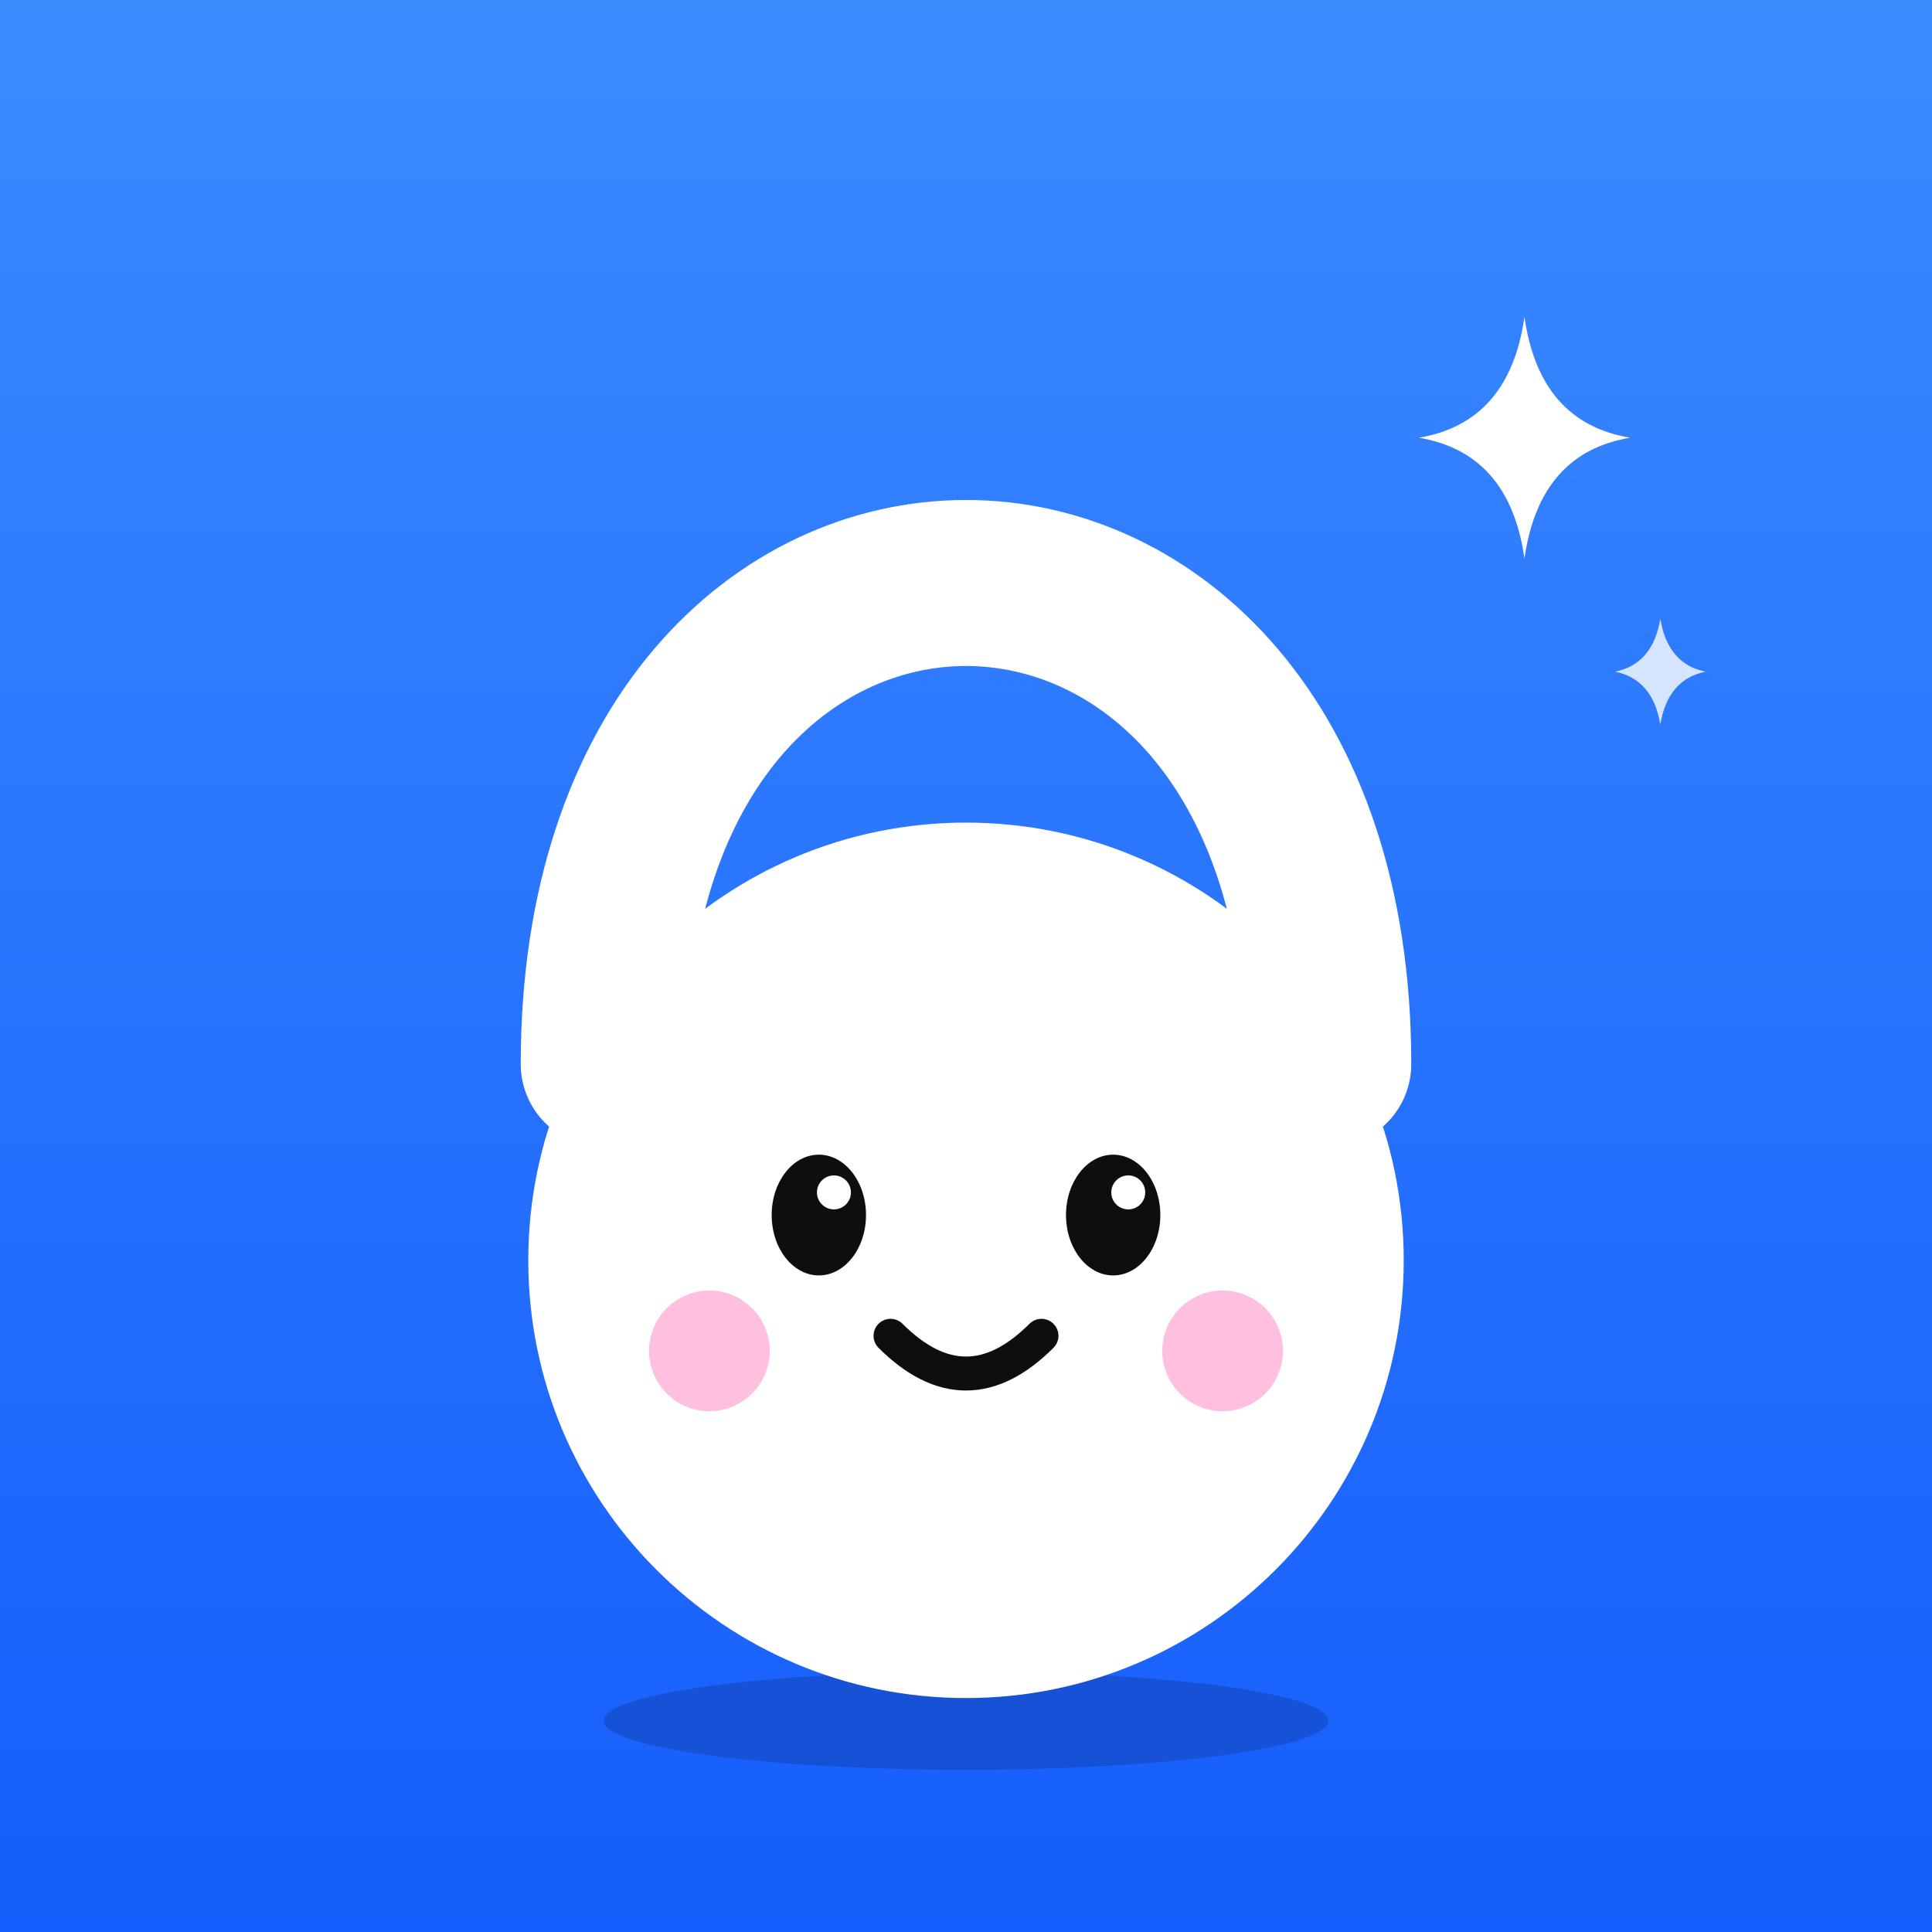
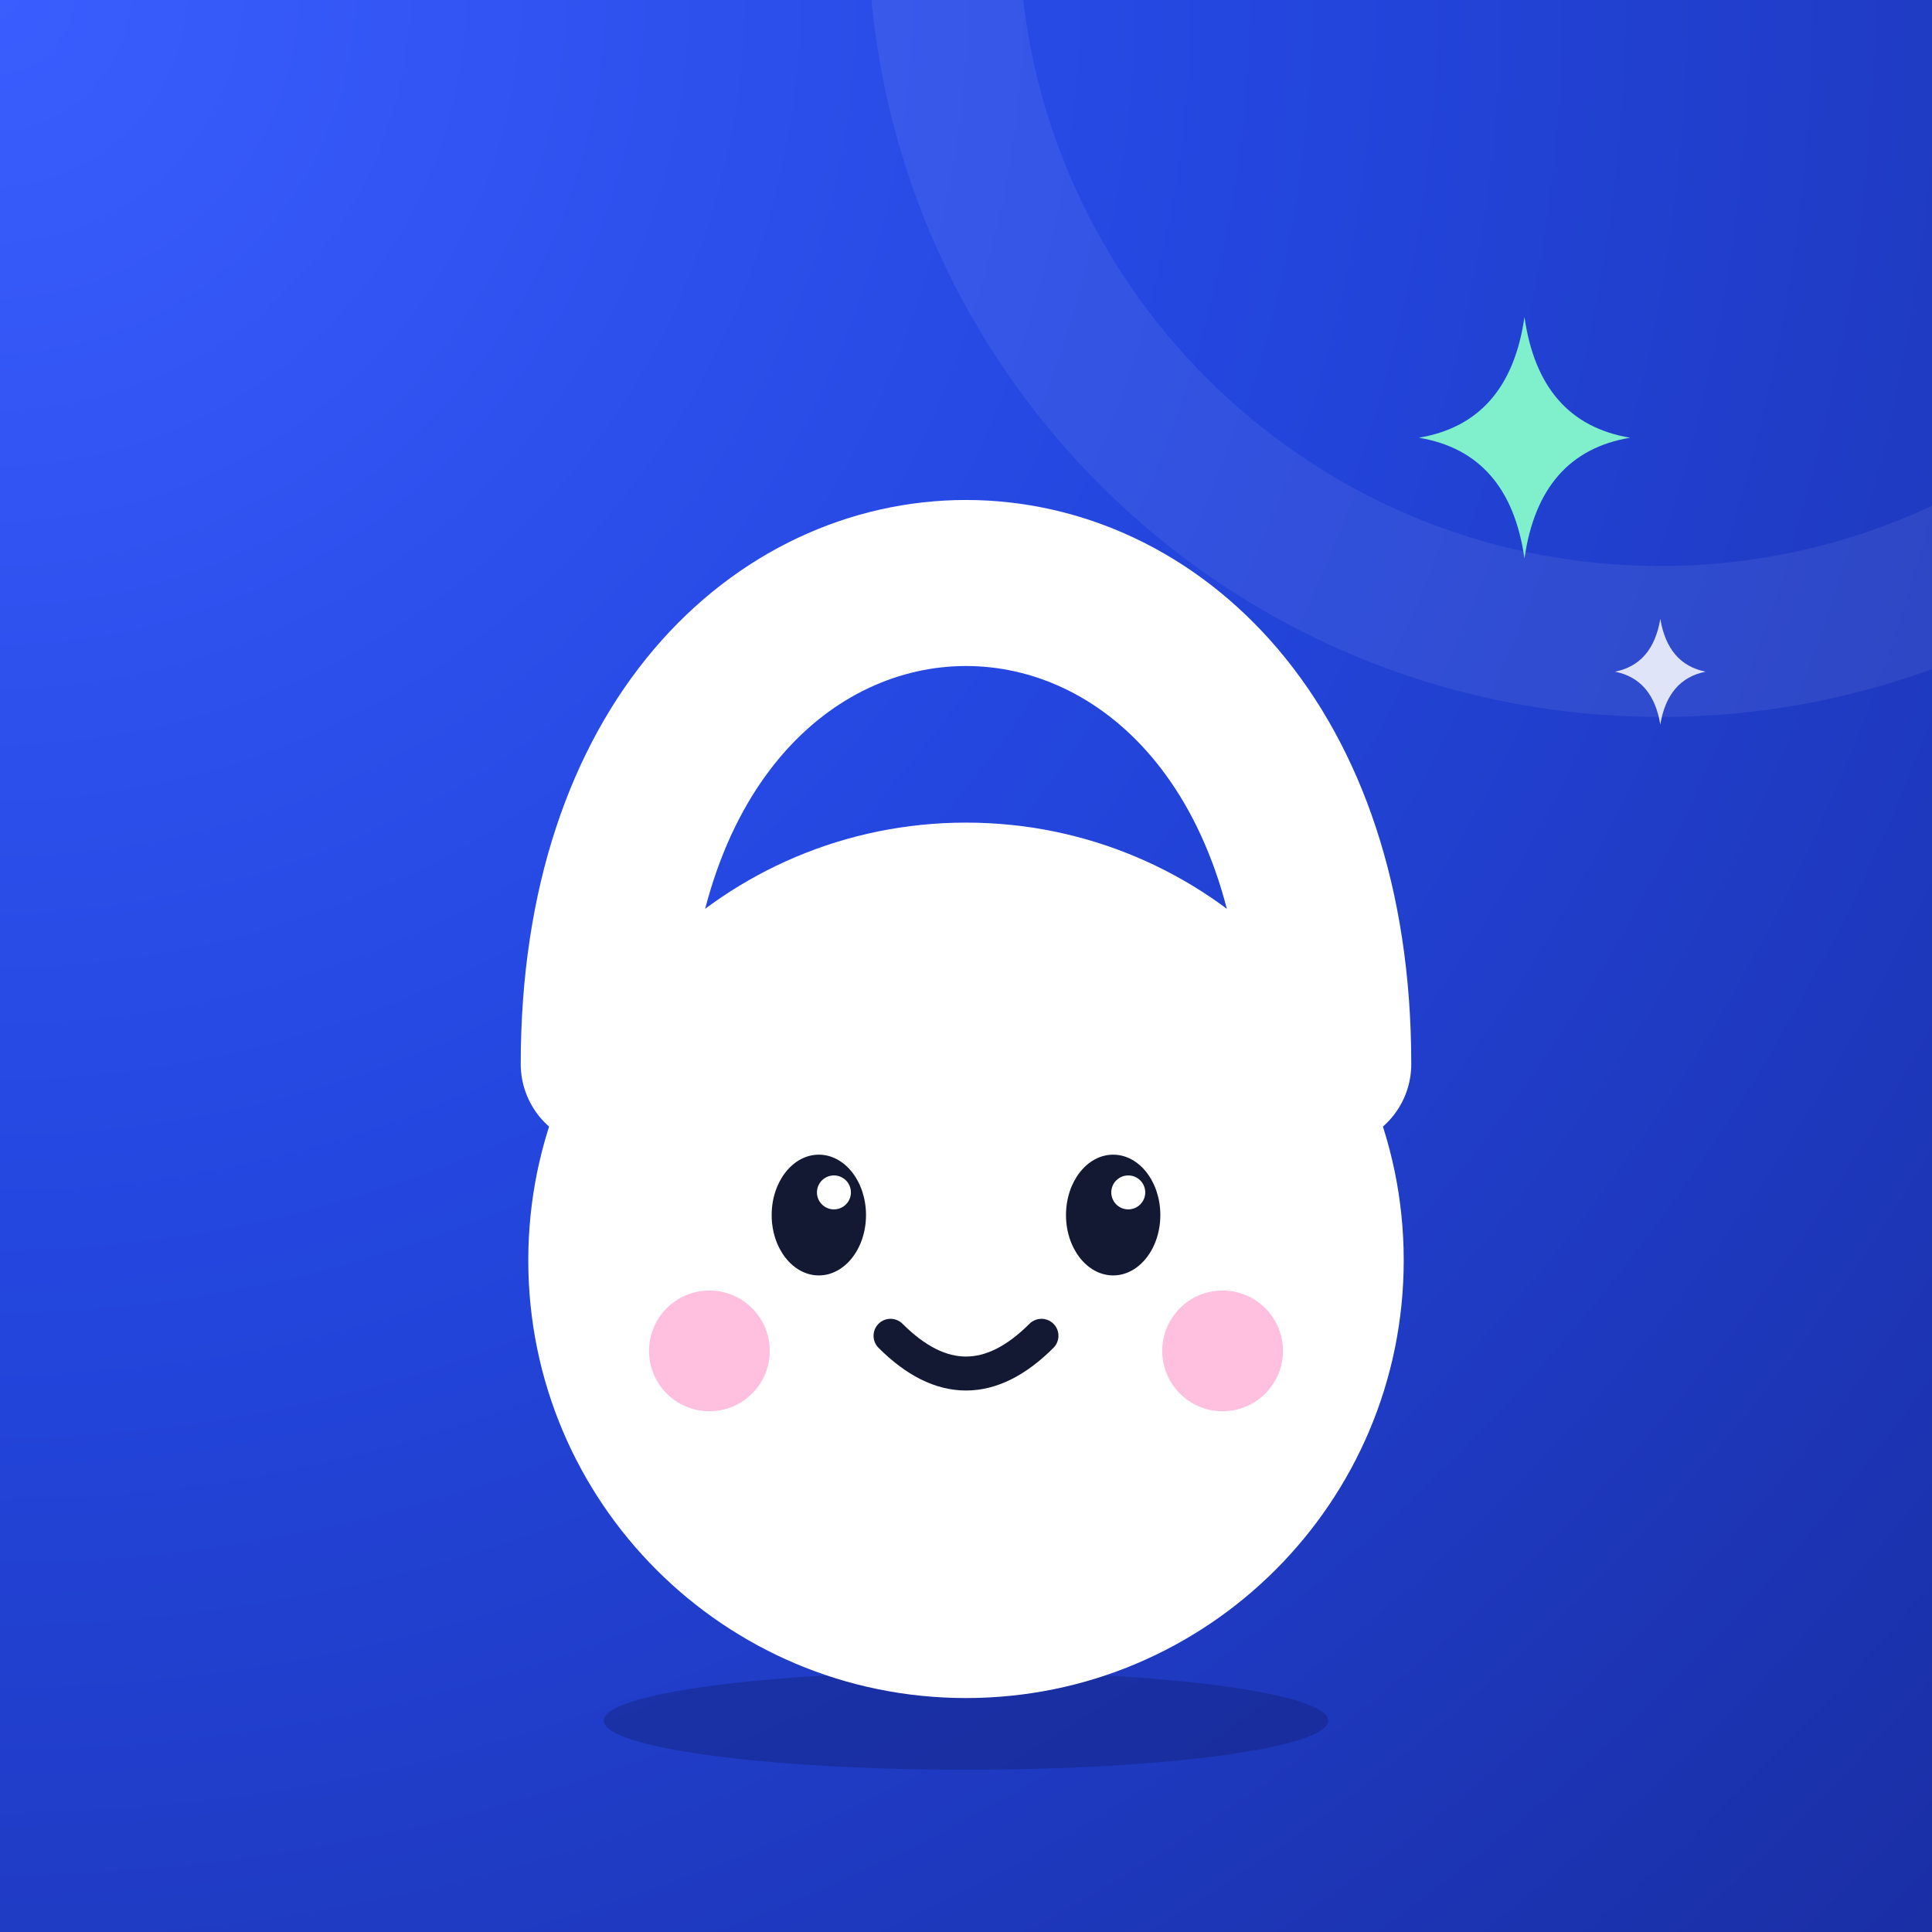
<svg xmlns="http://www.w3.org/2000/svg" viewBox="0 0 512 512">
  <defs>
-     <linearGradient id="bg" x1="0" y1="0" x2="0" y2="1">
-       <stop offset="0" stop-color="#3B8BFF" />
-       <stop offset="1" stop-color="#155DFC" />
-     </linearGradient>
+     <radialGradient id="bg" cx="0" cy="0" r="1.4">
+       <stop offset="0" stop-color="#3A5DFF" />
+       <stop offset="0.45" stop-color="#2447E0" />
+       <stop offset="1" stop-color="#1A2FA6" />
+     </radialGradient>
  </defs>
  <rect width="512" height="512" fill="url(#bg)" />
-   <ellipse cx="256" cy="456" rx="96" ry="13" fill="#0D2673" opacity=".28" />
+   <circle cx="440" cy="-20" r="190" fill="none" stroke="#FFFFFF" stroke-opacity=".07" stroke-width="40" />
+   <ellipse cx="256" cy="456" rx="96" ry="13" fill="#0F1A66" opacity=".35" />
  <path d="M160 282 C160 112 352 112 352 282" fill="none" stroke="#FFFFFF" stroke-width="44" stroke-linecap="round" />
  <circle cx="256" cy="334" r="116" fill="#FFFFFF" />
-   <ellipse cx="217" cy="322" rx="12.5" ry="16" fill="#0E0E0F" />
-   <ellipse cx="295" cy="322" rx="12.5" ry="16" fill="#0E0E0F" />
+   <ellipse cx="217" cy="322" rx="12.5" ry="16" fill="#131833" />
+   <ellipse cx="295" cy="322" rx="12.5" ry="16" fill="#131833" />
  <circle cx="221" cy="316" r="4.5" fill="#FFFFFF" />
  <circle cx="299" cy="316" r="4.5" fill="#FFFFFF" />
  <circle cx="188" cy="358" r="16" fill="#FFC0DF" />
  <circle cx="324" cy="358" r="16" fill="#FFC0DF" />
-   <path d="M236 354 Q256 374 276 354" fill="none" stroke="#0E0E0F" stroke-width="9" stroke-linecap="round" />
-   <path d="M404 84 Q408 112 432 116 Q408 120 404 148 Q400 120 376 116 Q400 112 404 84Z" fill="#FFFFFF" />
-   <path d="M440 164 Q442 176 452 178 Q442 180 440 192 Q438 180 428 178 Q438 176 440 164Z" fill="#FFFFFF" opacity=".8" />
+   <path d="M236 354 Q256 374 276 354" fill="none" stroke="#131833" stroke-width="9" stroke-linecap="round" />
+   <path d="M404 84 Q408 112 432 116 Q408 120 404 148 Q400 120 376 116 Q400 112 404 84Z" fill="#7FF0CB" />
+   <path d="M440 164 Q442 176 452 178 Q442 180 440 192 Q438 180 428 178 Q438 176 440 164Z" fill="#FFFFFF" opacity=".85" />
</svg>
